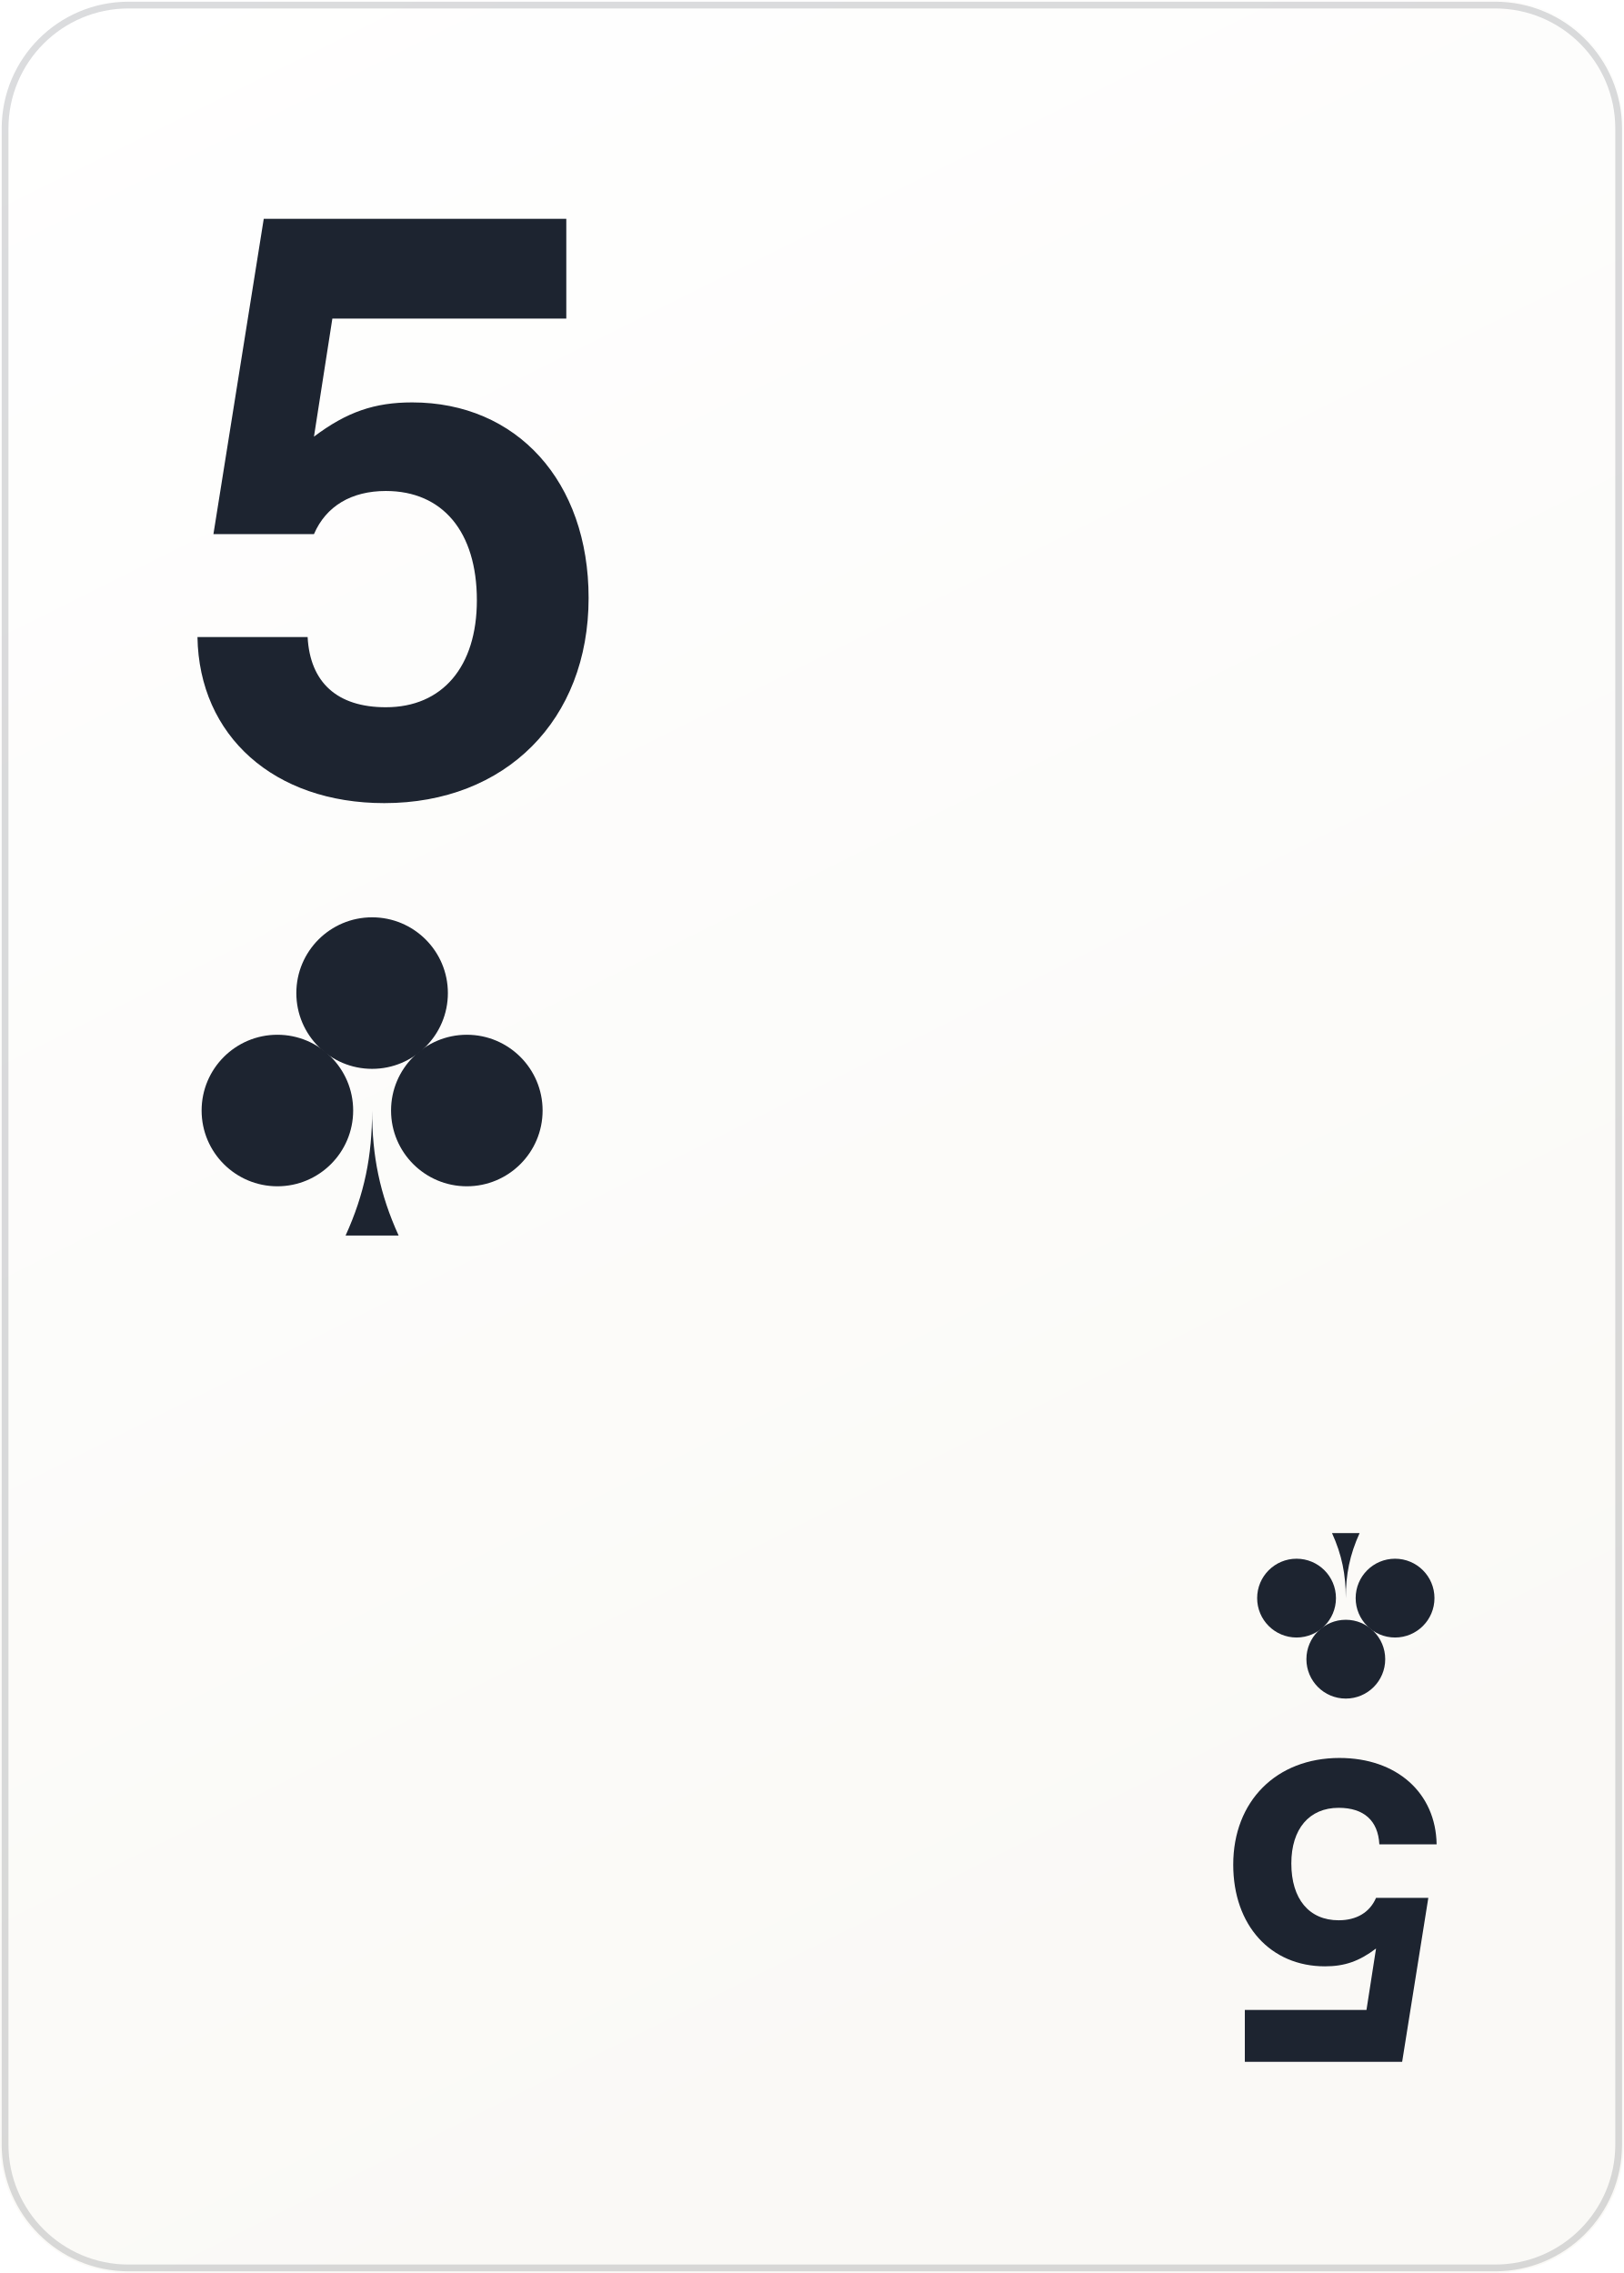
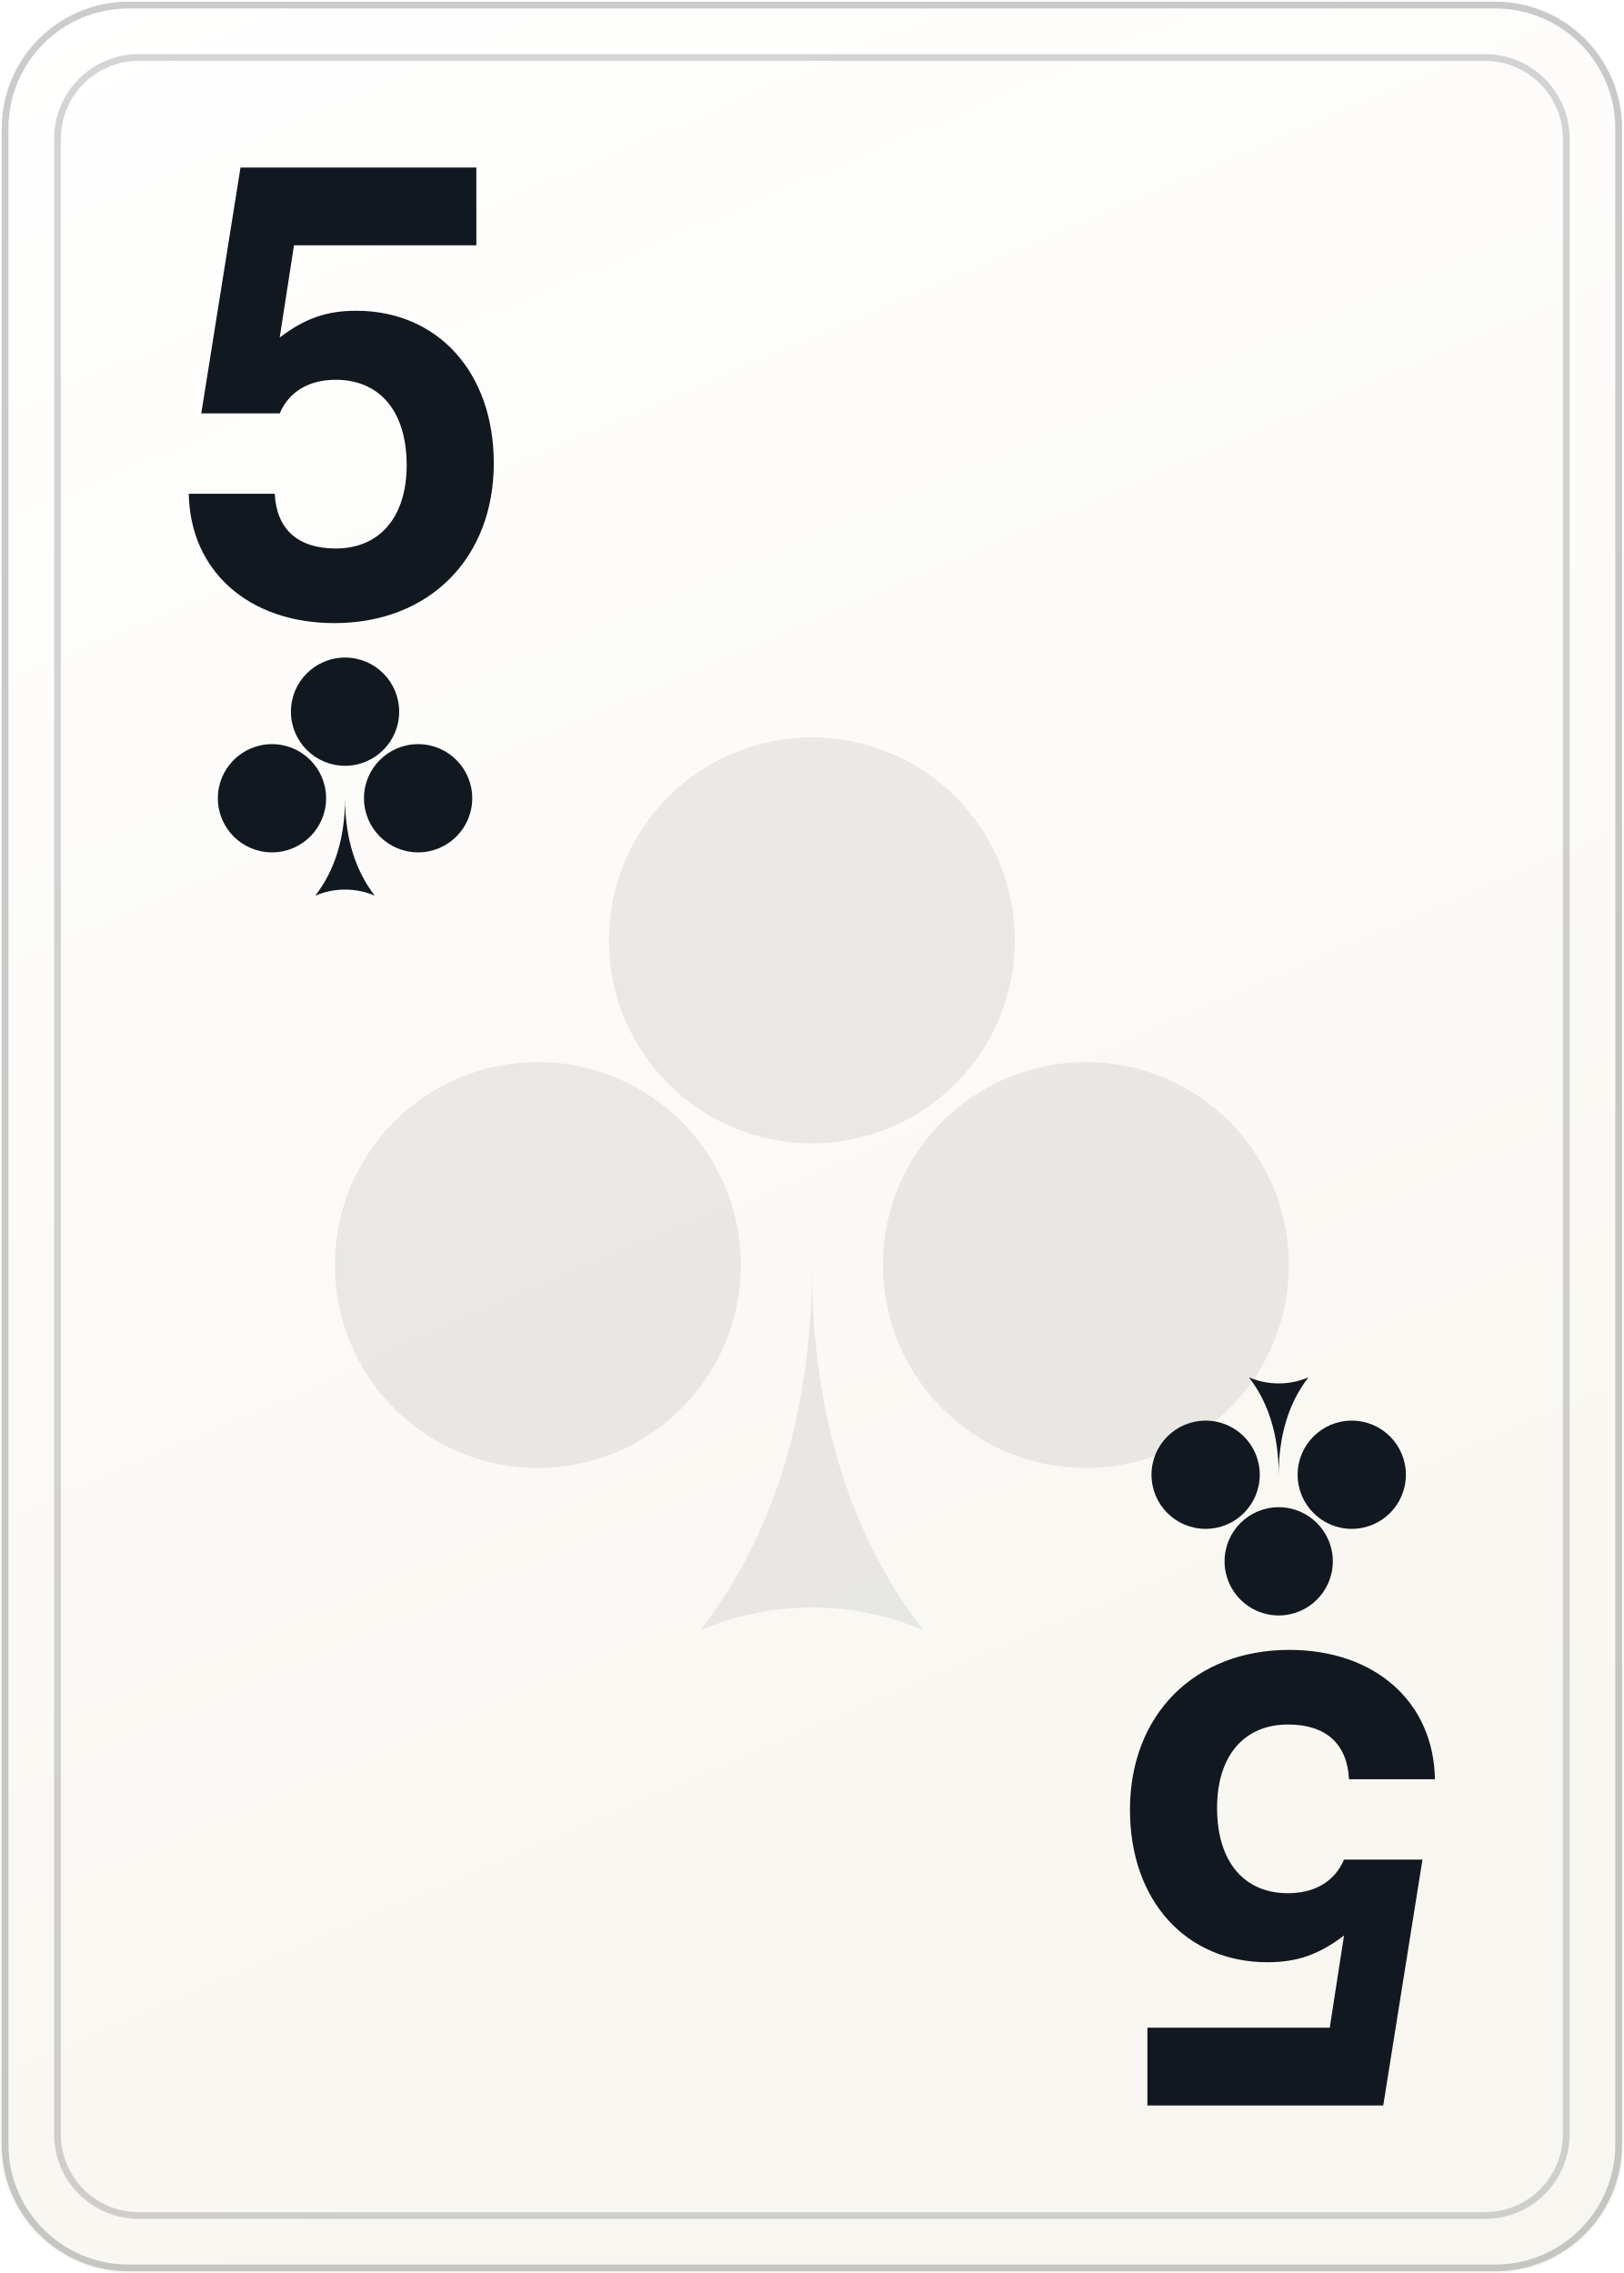
<svg xmlns="http://www.w3.org/2000/svg" viewBox="0 0 240 336" width="240" height="336">
  <defs>
-     <linearGradient id="g" x1="0" y1="0" x2=".35" y2="1">
+     <linearGradient id="g" x1="0" y1="0" x2=".3" y2="1">
      <stop offset="0" stop-color="#ffffff" />
-       <stop offset="1" stop-color="#faf9f6" />
+       <stop offset="1" stop-color="#f8f6f0" />
    </linearGradient>
    <clipPath id="c">
      <rect width="240" height="336" rx="19" />
    </clipPath>
  </defs>
  <g clip-path="url(#c)">
    <rect width="240" height="336" fill="url(#g)" />
-     <g transform="translate(26 30)">
-       <text x="0" y="86" font-family="'Helvetica Neue', Helvetica, Arial, sans-serif" font-size="118" font-weight="700" letter-spacing="-3" fill="#1d2430">5</text>
-       <g transform="translate(1 100) scale(.56)" fill="#1d2430">
+     <rect x="8.5" y="8.5" width="223" height="319" rx="12" fill="none" stroke="#12181f" stroke-opacity=".18" />
+     <g transform="translate(45 97) scale(1.50)" fill="#12181f" fill-opacity="0.075">
+       <g>
+         <circle cx="50" cy="28" r="20" />
+         <circle cx="23" cy="60" r="20" />
+         <circle cx="77" cy="60" r="20" />
+         <path d="M50 60c0 15-4 27-11 36 7-3 15-3 22 0-7-9-11-21-11-36z" />
+       </g>
+     </g>
+     <g transform="translate(20 22)">
+       <text x="31" y="68" text-anchor="middle" font-family="'Helvetica Neue', Helvetica, Arial, sans-serif" font-size="92" font-weight="700" letter-spacing="-2" fill="#12181f">5</text>
+       <g transform="translate(11 72) scale(.40)" fill="#12181f">
        <g>
-           <circle cx="50" cy="30" r="20" />
-           <circle cx="25" cy="61" r="20" />
-           <circle cx="75" cy="61" r="20" />
-           <path d="M43 94c5-11 7-21 7-33h0c0 12 2 22 7 33z" />
+           <circle cx="50" cy="28" r="20" />
+           <circle cx="23" cy="60" r="20" />
+           <circle cx="77" cy="60" r="20" />
+           <path d="M50 60c0 15-4 27-11 36 7-3 15-3 22 0-7-9-11-21-11-36z" />
        </g>
      </g>
    </g>
-     <g transform="translate(214 306) rotate(180) scale(.52)">
-       <text x="0" y="86" font-family="'Helvetica Neue', Helvetica, Arial, sans-serif" font-size="118" font-weight="700" letter-spacing="-3" fill="#1d2430">5</text>
-       <g transform="translate(1 100) scale(.56)" fill="#1d2430">
+     <g transform="translate(220 314) rotate(180)">
+       <text x="31" y="68" text-anchor="middle" font-family="'Helvetica Neue', Helvetica, Arial, sans-serif" font-size="92" font-weight="700" letter-spacing="-2" fill="#12181f">5</text>
+       <g transform="translate(11 72) scale(.40)" fill="#12181f">
        <g>
-           <circle cx="50" cy="30" r="20" />
-           <circle cx="25" cy="61" r="20" />
-           <circle cx="75" cy="61" r="20" />
-           <path d="M43 94c5-11 7-21 7-33h0c0 12 2 22 7 33z" />
+           <circle cx="50" cy="28" r="20" />
+           <circle cx="23" cy="60" r="20" />
+           <circle cx="77" cy="60" r="20" />
+           <path d="M50 60c0 15-4 27-11 36 7-3 15-3 22 0-7-9-11-21-11-36z" />
        </g>
      </g>
    </g>
  </g>
-   <rect x=".75" y=".75" width="238.5" height="334.5" rx="18.25" fill="none" stroke="#1d2430" stroke-opacity=".16" />
+   <rect x=".75" y=".75" width="238.5" height="334.5" rx="18.25" fill="none" stroke="#12181f" stroke-opacity=".22" />
</svg>
